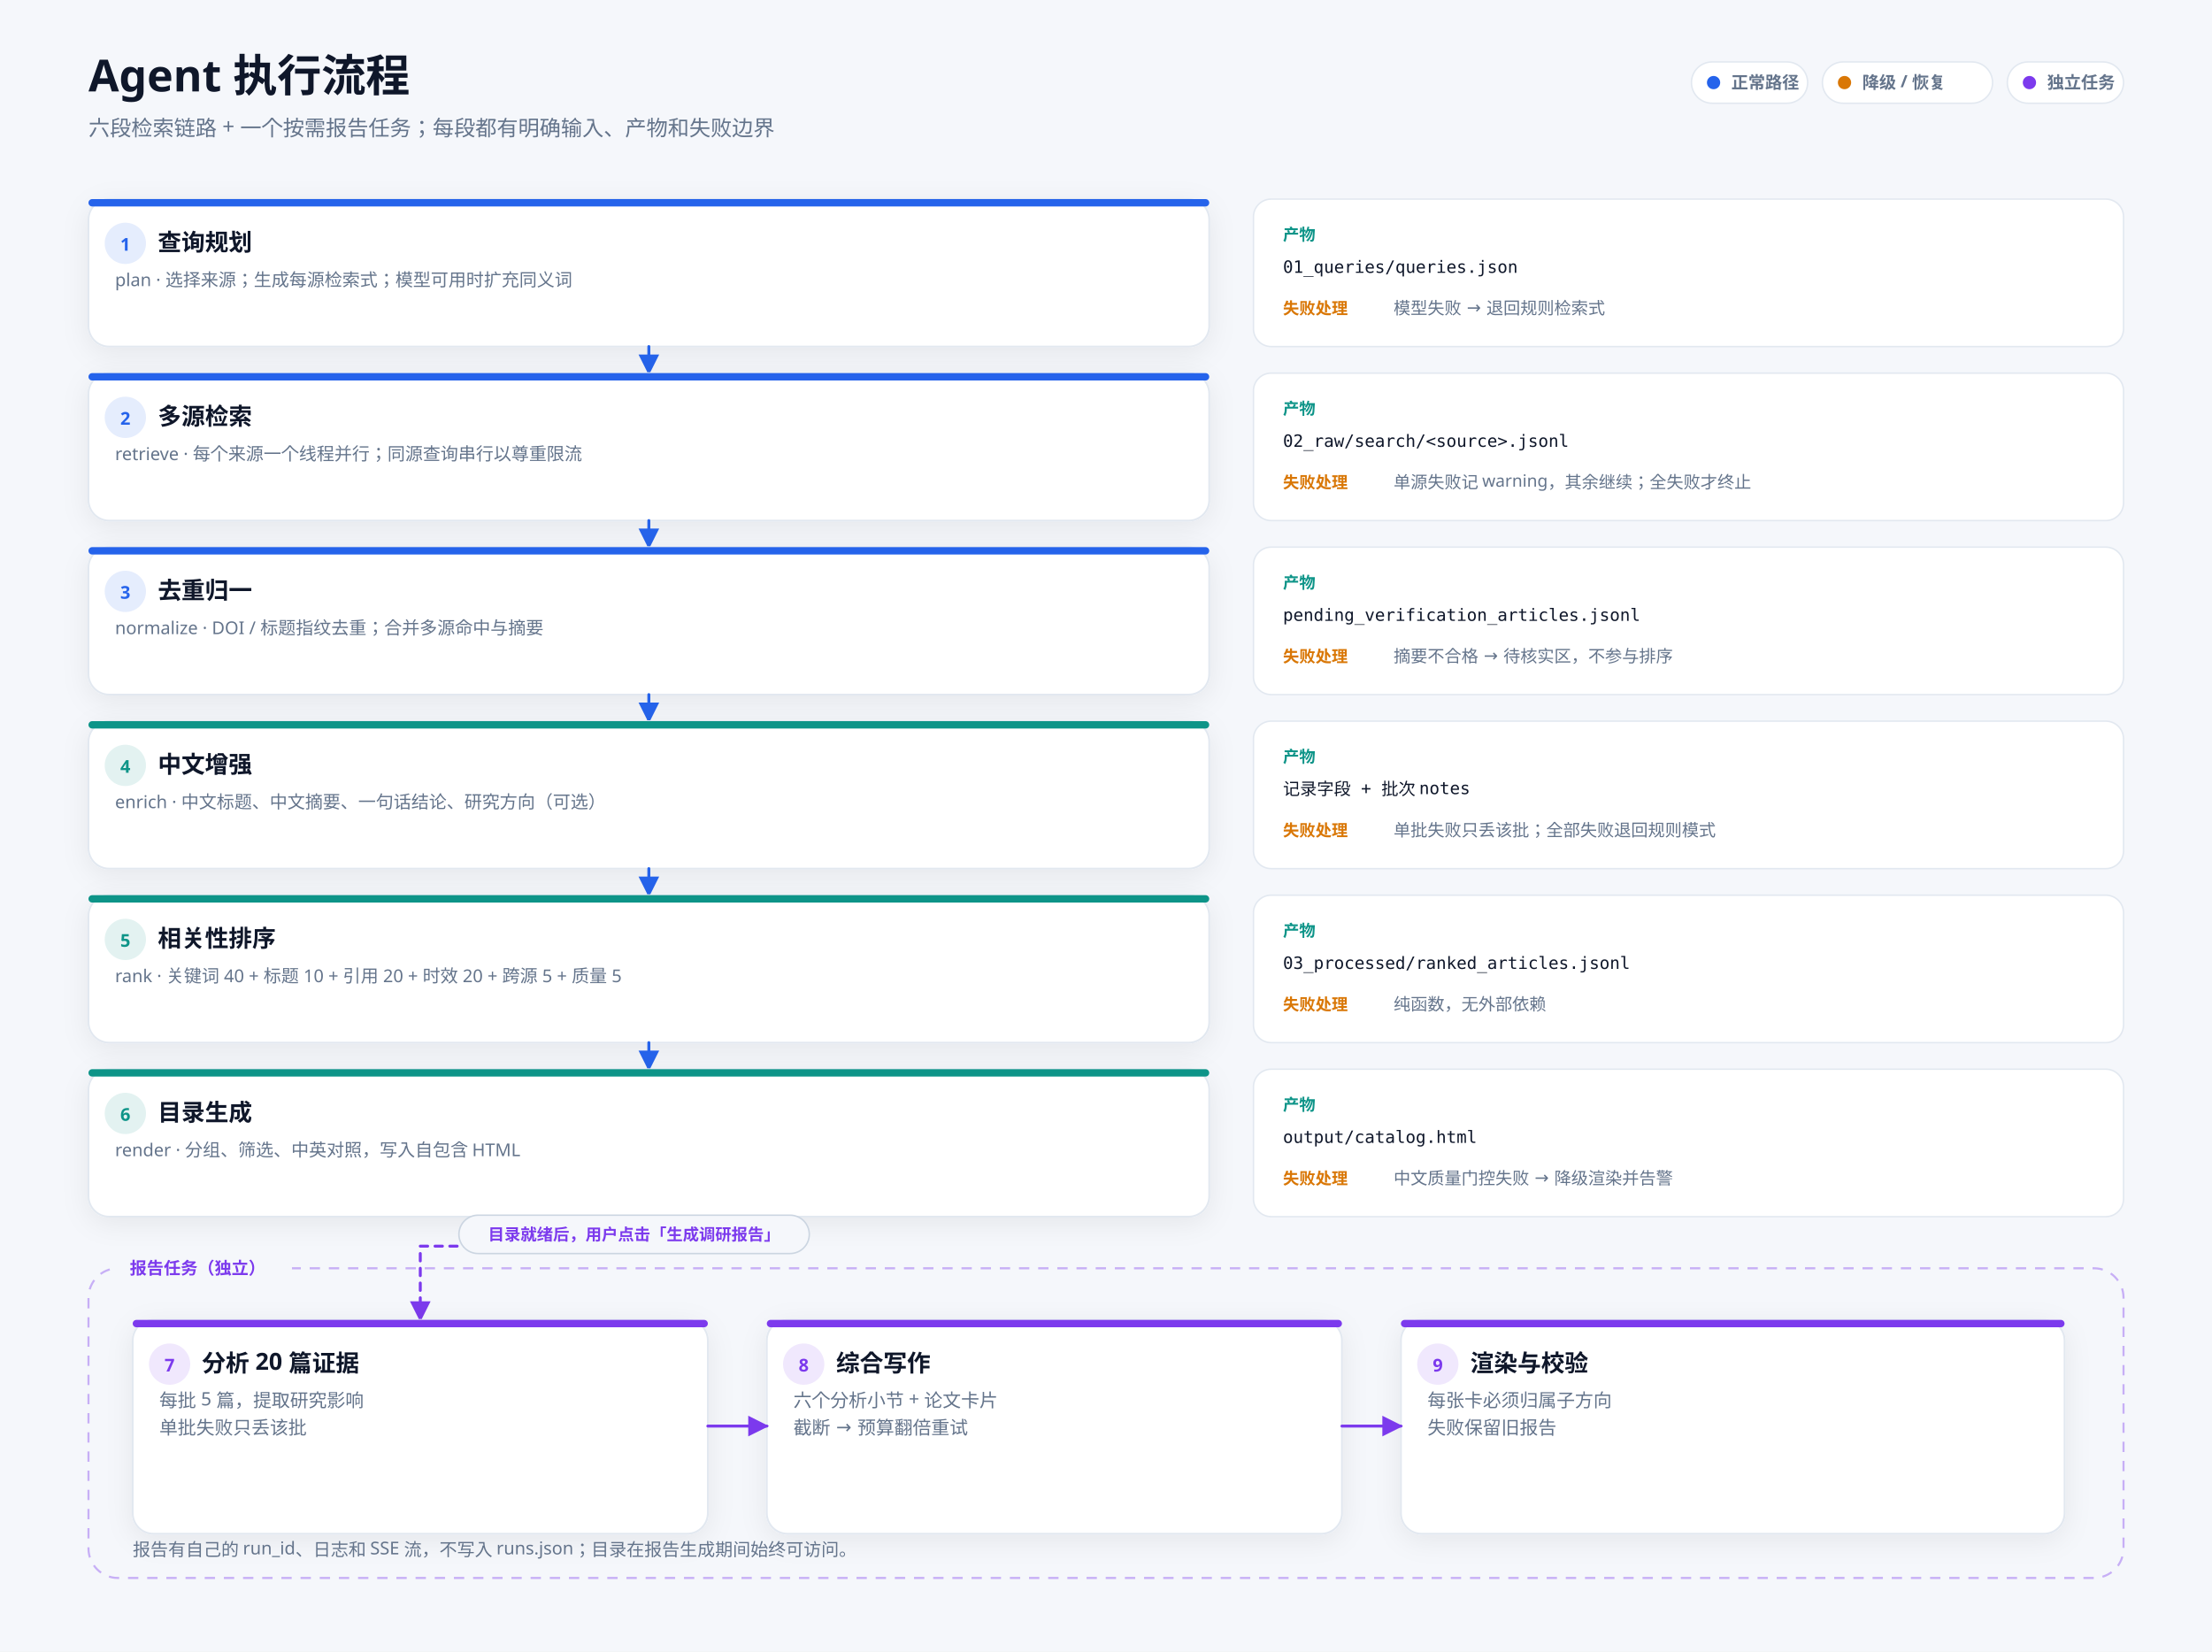
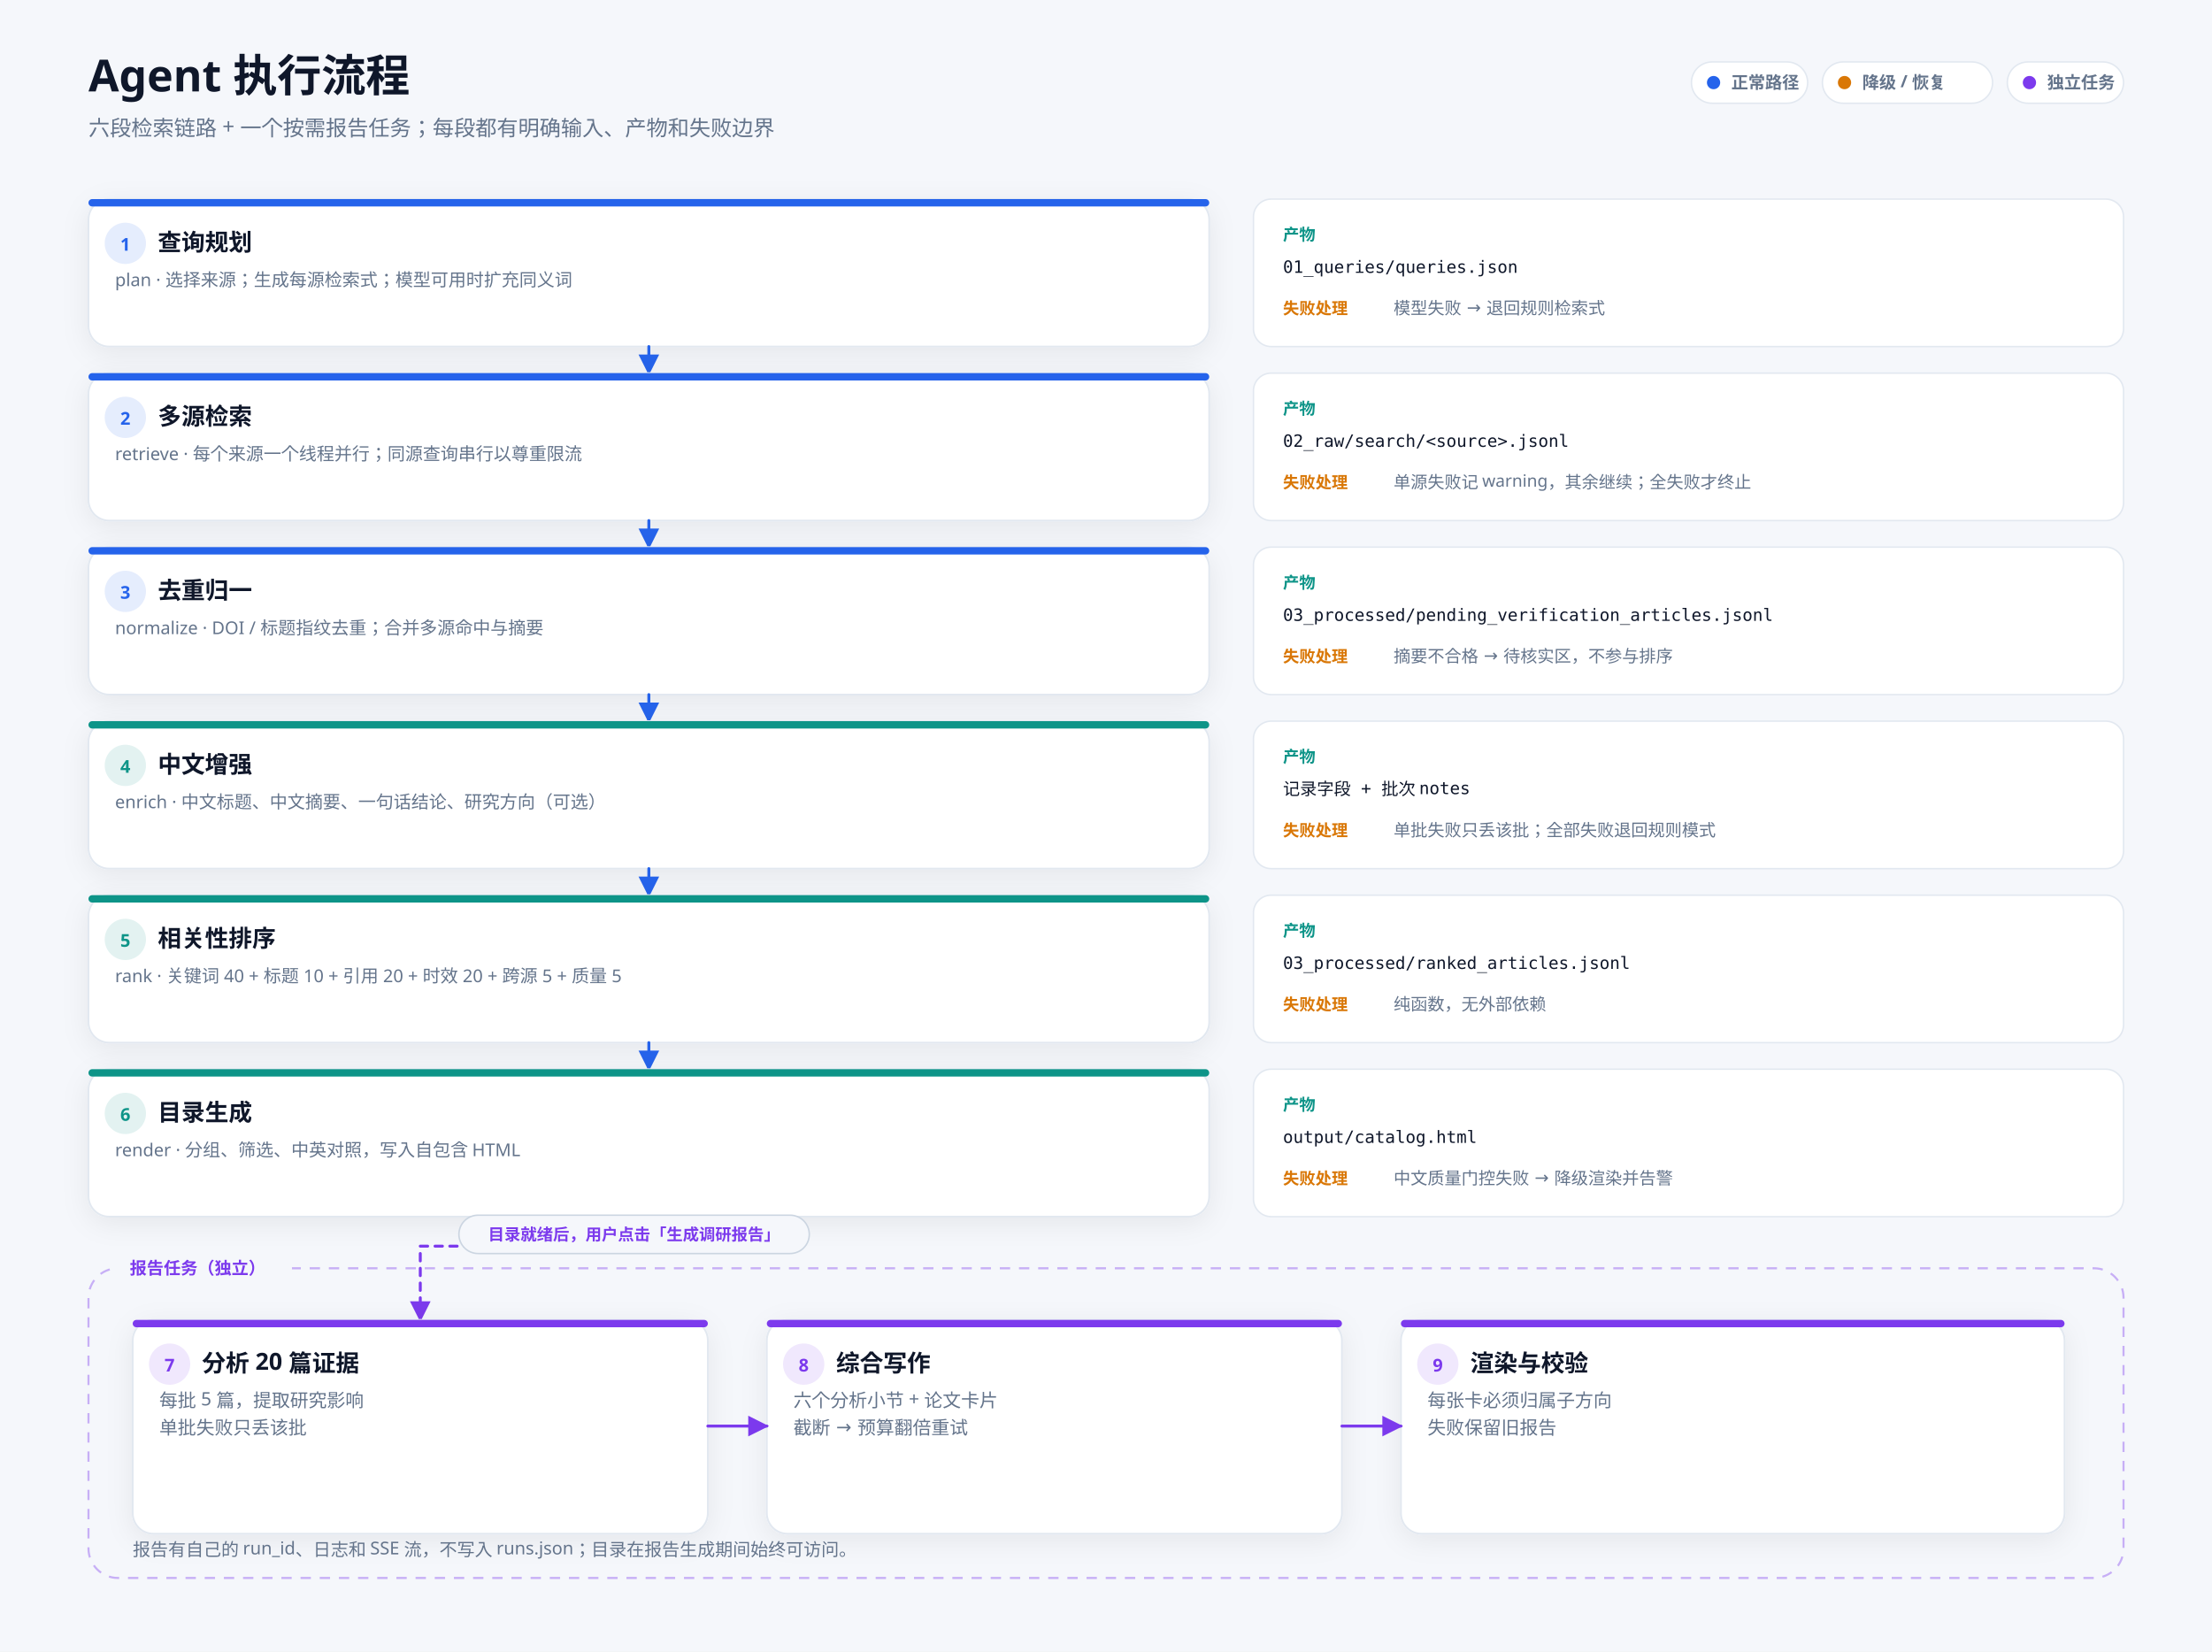
<svg xmlns="http://www.w3.org/2000/svg" width="1500" height="1120" viewBox="0 0 1500 1120" role="img">
  <defs>
    <filter id="shadow" x="-20%" y="-20%" width="140%" height="140%">
      <feDropShadow dx="0" dy="4" stdDeviation="9" flood-color="#0F172A" flood-opacity="0.07" />
    </filter>
    <filter id="soft" x="-20%" y="-20%" width="140%" height="140%">
      <feDropShadow dx="0" dy="2" stdDeviation="4" flood-color="#0F172A" flood-opacity="0.05" />
    </filter>
    <marker id="arrow-gray" viewBox="0 0 10 10" refX="9" refY="5" markerWidth="7" markerHeight="7" orient="auto-start-reverse">
      <path d="M0,0 L10,5 L0,10 z" fill="#64748B" />
    </marker>
    <marker id="arrow-blue" viewBox="0 0 10 10" refX="9" refY="5" markerWidth="7" markerHeight="7" orient="auto-start-reverse">
      <path d="M0,0 L10,5 L0,10 z" fill="#2563EB" />
    </marker>
    <marker id="arrow-teal" viewBox="0 0 10 10" refX="9" refY="5" markerWidth="7" markerHeight="7" orient="auto-start-reverse">
      <path d="M0,0 L10,5 L0,10 z" fill="#0D9488" />
    </marker>
    <marker id="arrow-amber" viewBox="0 0 10 10" refX="9" refY="5" markerWidth="7" markerHeight="7" orient="auto-start-reverse">
      <path d="M0,0 L10,5 L0,10 z" fill="#D97706" />
    </marker>
    <marker id="arrow-red" viewBox="0 0 10 10" refX="9" refY="5" markerWidth="7" markerHeight="7" orient="auto-start-reverse">
      <path d="M0,0 L10,5 L0,10 z" fill="#DC2626" />
    </marker>
    <marker id="arrow-purple" viewBox="0 0 10 10" refX="9" refY="5" markerWidth="7" markerHeight="7" orient="auto-start-reverse">
      <path d="M0,0 L10,5 L0,10 z" fill="#7C3AED" />
    </marker>
  </defs>
  <rect width="1500" height="1120" fill="#F5F7FB" />
  <text x="60.0" y="62.0" font-family="&quot;Microsoft YaHei&quot;, &quot;Segoe UI&quot;, &quot;Noto Sans SC&quot;, sans-serif" font-size="30" font-weight="700" fill="#0F172A" text-anchor="start" opacity="1.0">Agent 执行流程</text>
  <text x="60.0" y="92.0" font-family="&quot;Microsoft YaHei&quot;, &quot;Segoe UI&quot;, &quot;Noto Sans SC&quot;, sans-serif" font-size="14.5" font-weight="400" fill="#64748B" text-anchor="start" opacity="1.0">六段检索链路 + 一个按需报告任务；每段都有明确输入、产物和失败边界</text>
  <rect x="1361.2" y="42" width="78.8" height="28" rx="14" fill="#FFFFFF" stroke="#E2E8F0" />
  <circle cx="1376.2" cy="56" r="4.5" fill="#7C3AED" />
  <text x="1388.2" y="60.0" font-family="&quot;Microsoft YaHei&quot;, &quot;Segoe UI&quot;, &quot;Noto Sans SC&quot;, sans-serif" font-size="11.5" font-weight="600" fill="#64748B" text-anchor="start" opacity="1.0">独立任务</text>
  <rect x="1235.8" y="42" width="115.4" height="28" rx="14" fill="#FFFFFF" stroke="#E2E8F0" />
  <circle cx="1250.8" cy="56" r="4.5" fill="#D97706" />
  <text x="1262.8" y="60.0" font-family="&quot;Microsoft YaHei&quot;, &quot;Segoe UI&quot;, &quot;Noto Sans SC&quot;, sans-serif" font-size="11.5" font-weight="600" fill="#64748B" text-anchor="start" opacity="1.0">降级 / 恢复</text>
  <rect x="1147.0" y="42" width="78.8" height="28" rx="14" fill="#FFFFFF" stroke="#E2E8F0" />
  <circle cx="1162.0" cy="56" r="4.5" fill="#2563EB" />
  <text x="1174.0" y="60.0" font-family="&quot;Microsoft YaHei&quot;, &quot;Segoe UI&quot;, &quot;Noto Sans SC&quot;, sans-serif" font-size="11.5" font-weight="600" fill="#64748B" text-anchor="start" opacity="1.0">正常路径</text>
  <rect x="60" y="135" width="760" height="100" rx="14" fill="#FFFFFF" stroke="#E2E8F0" stroke-width="1.2" filter="url(#shadow)" />
  <rect x="60" y="135" width="760" height="5" rx="2.5" fill="#2563EB" />
  <circle cx="85" cy="165" r="14" fill="#2563EB" opacity="0.12" />
  <text x="85.0" y="170.0" font-family="&quot;Microsoft YaHei&quot;, &quot;Segoe UI&quot;, &quot;Noto Sans SC&quot;, sans-serif" font-size="12" font-weight="700" fill="#2563EB" text-anchor="middle" opacity="1.0">1</text>
  <text x="107.0" y="170.0" font-family="&quot;Microsoft YaHei&quot;, &quot;Segoe UI&quot;, &quot;Noto Sans SC&quot;, sans-serif" font-size="16" font-weight="700" fill="#0F172A" text-anchor="start" opacity="1.0">查询规划</text>
  <text x="78.0" y="194.0" font-family="&quot;Microsoft YaHei&quot;, &quot;Segoe UI&quot;, &quot;Noto Sans SC&quot;, sans-serif" font-size="12" font-weight="400" fill="#64748B" text-anchor="start" opacity="1.0">plan · 选择来源；生成每源检索式；模型可用时扩充同义词</text>
  <rect x="850" y="135" width="590" height="100" rx="12" fill="#FFFFFF" stroke="#E2E8F0" />
  <text x="870.0" y="163.0" font-family="&quot;Microsoft YaHei&quot;, &quot;Segoe UI&quot;, &quot;Noto Sans SC&quot;, sans-serif" font-size="11" font-weight="700" fill="#0D9488" text-anchor="start" opacity="1.0">产物</text>
  <text x="870.0" y="185.0" font-family="&quot;Cascadia Mono&quot;, &quot;Consolas&quot;, &quot;SFMono-Regular&quot;, monospace" font-size="11.5" font-weight="400" fill="#0F172A" text-anchor="start" opacity="1.0">01_queries/queries.json</text>
  <text x="870.0" y="213.0" font-family="&quot;Microsoft YaHei&quot;, &quot;Segoe UI&quot;, &quot;Noto Sans SC&quot;, sans-serif" font-size="11" font-weight="700" fill="#D97706" text-anchor="start" opacity="1.0">失败处理</text>
  <text x="945.0" y="213.0" font-family="&quot;Microsoft YaHei&quot;, &quot;Segoe UI&quot;, &quot;Noto Sans SC&quot;, sans-serif" font-size="11.5" font-weight="400" fill="#64748B" text-anchor="start" opacity="1.0">模型失败 → 退回规则检索式</text>
  <line x1="440" y1="235" x2="440" y2="253" stroke="#2563EB" stroke-width="2.0" stroke-linecap="round" marker-end="url(#arrow-blue)" />
  <rect x="60" y="253" width="760" height="100" rx="14" fill="#FFFFFF" stroke="#E2E8F0" stroke-width="1.2" filter="url(#shadow)" />
  <rect x="60" y="253" width="760" height="5" rx="2.5" fill="#2563EB" />
  <circle cx="85" cy="283" r="14" fill="#2563EB" opacity="0.12" />
  <text x="85.0" y="288.0" font-family="&quot;Microsoft YaHei&quot;, &quot;Segoe UI&quot;, &quot;Noto Sans SC&quot;, sans-serif" font-size="12" font-weight="700" fill="#2563EB" text-anchor="middle" opacity="1.0">2</text>
  <text x="107.0" y="288.0" font-family="&quot;Microsoft YaHei&quot;, &quot;Segoe UI&quot;, &quot;Noto Sans SC&quot;, sans-serif" font-size="16" font-weight="700" fill="#0F172A" text-anchor="start" opacity="1.0">多源检索</text>
  <text x="78.0" y="312.0" font-family="&quot;Microsoft YaHei&quot;, &quot;Segoe UI&quot;, &quot;Noto Sans SC&quot;, sans-serif" font-size="12" font-weight="400" fill="#64748B" text-anchor="start" opacity="1.0">retrieve · 每个来源一个线程并行；同源查询串行以尊重限流</text>
  <rect x="850" y="253" width="590" height="100" rx="12" fill="#FFFFFF" stroke="#E2E8F0" />
  <text x="870.0" y="281.0" font-family="&quot;Microsoft YaHei&quot;, &quot;Segoe UI&quot;, &quot;Noto Sans SC&quot;, sans-serif" font-size="11" font-weight="700" fill="#0D9488" text-anchor="start" opacity="1.0">产物</text>
  <text x="870.0" y="303.0" font-family="&quot;Cascadia Mono&quot;, &quot;Consolas&quot;, &quot;SFMono-Regular&quot;, monospace" font-size="11.5" font-weight="400" fill="#0F172A" text-anchor="start" opacity="1.0">02_raw/search/&lt;source&gt;.jsonl</text>
  <text x="870.0" y="331.0" font-family="&quot;Microsoft YaHei&quot;, &quot;Segoe UI&quot;, &quot;Noto Sans SC&quot;, sans-serif" font-size="11" font-weight="700" fill="#D97706" text-anchor="start" opacity="1.0">失败处理</text>
  <text x="945.0" y="331.0" font-family="&quot;Microsoft YaHei&quot;, &quot;Segoe UI&quot;, &quot;Noto Sans SC&quot;, sans-serif" font-size="11.5" font-weight="400" fill="#64748B" text-anchor="start" opacity="1.0">单源失败记 warning，其余继续；全失败才终止</text>
  <line x1="440" y1="353" x2="440" y2="371" stroke="#2563EB" stroke-width="2.0" stroke-linecap="round" marker-end="url(#arrow-blue)" />
  <rect x="60" y="371" width="760" height="100" rx="14" fill="#FFFFFF" stroke="#E2E8F0" stroke-width="1.2" filter="url(#shadow)" />
  <rect x="60" y="371" width="760" height="5" rx="2.5" fill="#2563EB" />
  <circle cx="85" cy="401" r="14" fill="#2563EB" opacity="0.12" />
  <text x="85.0" y="406.0" font-family="&quot;Microsoft YaHei&quot;, &quot;Segoe UI&quot;, &quot;Noto Sans SC&quot;, sans-serif" font-size="12" font-weight="700" fill="#2563EB" text-anchor="middle" opacity="1.0">3</text>
  <text x="107.0" y="406.0" font-family="&quot;Microsoft YaHei&quot;, &quot;Segoe UI&quot;, &quot;Noto Sans SC&quot;, sans-serif" font-size="16" font-weight="700" fill="#0F172A" text-anchor="start" opacity="1.0">去重归一</text>
  <text x="78.0" y="430.0" font-family="&quot;Microsoft YaHei&quot;, &quot;Segoe UI&quot;, &quot;Noto Sans SC&quot;, sans-serif" font-size="12" font-weight="400" fill="#64748B" text-anchor="start" opacity="1.0">normalize · DOI / 标题指纹去重；合并多源命中与摘要</text>
  <rect x="850" y="371" width="590" height="100" rx="12" fill="#FFFFFF" stroke="#E2E8F0" />
  <text x="870.0" y="399.0" font-family="&quot;Microsoft YaHei&quot;, &quot;Segoe UI&quot;, &quot;Noto Sans SC&quot;, sans-serif" font-size="11" font-weight="700" fill="#0D9488" text-anchor="start" opacity="1.0">产物</text>
-   <text x="870.0" y="421.0" font-family="&quot;Cascadia Mono&quot;, &quot;Consolas&quot;, &quot;SFMono-Regular&quot;, monospace" font-size="11.5" font-weight="400" fill="#0F172A" text-anchor="start" opacity="1.0">pending_verification_articles.jsonl</text>
+   <text x="870.0" y="421.0" font-family="&quot;Cascadia Mono&quot;, &quot;Consolas&quot;, &quot;SFMono-Regular&quot;, monospace" font-size="11.5" font-weight="400" fill="#0F172A" text-anchor="start" opacity="1.0">03_processed/pending_verification_articles.jsonl</text>
  <text x="870.0" y="449.0" font-family="&quot;Microsoft YaHei&quot;, &quot;Segoe UI&quot;, &quot;Noto Sans SC&quot;, sans-serif" font-size="11" font-weight="700" fill="#D97706" text-anchor="start" opacity="1.0">失败处理</text>
  <text x="945.0" y="449.0" font-family="&quot;Microsoft YaHei&quot;, &quot;Segoe UI&quot;, &quot;Noto Sans SC&quot;, sans-serif" font-size="11.5" font-weight="400" fill="#64748B" text-anchor="start" opacity="1.0">摘要不合格 → 待核实区，不参与排序</text>
  <line x1="440" y1="471" x2="440" y2="489" stroke="#2563EB" stroke-width="2.0" stroke-linecap="round" marker-end="url(#arrow-blue)" />
  <rect x="60" y="489" width="760" height="100" rx="14" fill="#FFFFFF" stroke="#E2E8F0" stroke-width="1.2" filter="url(#shadow)" />
  <rect x="60" y="489" width="760" height="5" rx="2.5" fill="#0D9488" />
  <circle cx="85" cy="519" r="14" fill="#0D9488" opacity="0.12" />
  <text x="85.0" y="524.0" font-family="&quot;Microsoft YaHei&quot;, &quot;Segoe UI&quot;, &quot;Noto Sans SC&quot;, sans-serif" font-size="12" font-weight="700" fill="#0D9488" text-anchor="middle" opacity="1.0">4</text>
  <text x="107.0" y="524.0" font-family="&quot;Microsoft YaHei&quot;, &quot;Segoe UI&quot;, &quot;Noto Sans SC&quot;, sans-serif" font-size="16" font-weight="700" fill="#0F172A" text-anchor="start" opacity="1.0">中文增强</text>
  <text x="78.0" y="548.0" font-family="&quot;Microsoft YaHei&quot;, &quot;Segoe UI&quot;, &quot;Noto Sans SC&quot;, sans-serif" font-size="12" font-weight="400" fill="#64748B" text-anchor="start" opacity="1.0">enrich · 中文标题、中文摘要、一句话结论、研究方向（可选）</text>
  <rect x="850" y="489" width="590" height="100" rx="12" fill="#FFFFFF" stroke="#E2E8F0" />
  <text x="870.0" y="517.0" font-family="&quot;Microsoft YaHei&quot;, &quot;Segoe UI&quot;, &quot;Noto Sans SC&quot;, sans-serif" font-size="11" font-weight="700" fill="#0D9488" text-anchor="start" opacity="1.0">产物</text>
  <text x="870.0" y="539.0" font-family="&quot;Cascadia Mono&quot;, &quot;Consolas&quot;, &quot;SFMono-Regular&quot;, monospace" font-size="11.5" font-weight="400" fill="#0F172A" text-anchor="start" opacity="1.0">记录字段 + 批次 notes</text>
  <text x="870.0" y="567.0" font-family="&quot;Microsoft YaHei&quot;, &quot;Segoe UI&quot;, &quot;Noto Sans SC&quot;, sans-serif" font-size="11" font-weight="700" fill="#D97706" text-anchor="start" opacity="1.0">失败处理</text>
  <text x="945.0" y="567.0" font-family="&quot;Microsoft YaHei&quot;, &quot;Segoe UI&quot;, &quot;Noto Sans SC&quot;, sans-serif" font-size="11.5" font-weight="400" fill="#64748B" text-anchor="start" opacity="1.0">单批失败只丢该批；全部失败退回规则模式</text>
  <line x1="440" y1="589" x2="440" y2="607" stroke="#2563EB" stroke-width="2.0" stroke-linecap="round" marker-end="url(#arrow-blue)" />
  <rect x="60" y="607" width="760" height="100" rx="14" fill="#FFFFFF" stroke="#E2E8F0" stroke-width="1.2" filter="url(#shadow)" />
  <rect x="60" y="607" width="760" height="5" rx="2.5" fill="#0D9488" />
  <circle cx="85" cy="637" r="14" fill="#0D9488" opacity="0.12" />
  <text x="85.0" y="642.0" font-family="&quot;Microsoft YaHei&quot;, &quot;Segoe UI&quot;, &quot;Noto Sans SC&quot;, sans-serif" font-size="12" font-weight="700" fill="#0D9488" text-anchor="middle" opacity="1.0">5</text>
  <text x="107.0" y="642.0" font-family="&quot;Microsoft YaHei&quot;, &quot;Segoe UI&quot;, &quot;Noto Sans SC&quot;, sans-serif" font-size="16" font-weight="700" fill="#0F172A" text-anchor="start" opacity="1.0">相关性排序</text>
  <text x="78.0" y="666.0" font-family="&quot;Microsoft YaHei&quot;, &quot;Segoe UI&quot;, &quot;Noto Sans SC&quot;, sans-serif" font-size="12" font-weight="400" fill="#64748B" text-anchor="start" opacity="1.0">rank · 关键词 40 + 标题 10 + 引用 20 + 时效 20 + 跨源 5 + 质量 5</text>
  <rect x="850" y="607" width="590" height="100" rx="12" fill="#FFFFFF" stroke="#E2E8F0" />
  <text x="870.0" y="635.0" font-family="&quot;Microsoft YaHei&quot;, &quot;Segoe UI&quot;, &quot;Noto Sans SC&quot;, sans-serif" font-size="11" font-weight="700" fill="#0D9488" text-anchor="start" opacity="1.0">产物</text>
  <text x="870.0" y="657.0" font-family="&quot;Cascadia Mono&quot;, &quot;Consolas&quot;, &quot;SFMono-Regular&quot;, monospace" font-size="11.5" font-weight="400" fill="#0F172A" text-anchor="start" opacity="1.0">03_processed/ranked_articles.jsonl</text>
  <text x="870.0" y="685.0" font-family="&quot;Microsoft YaHei&quot;, &quot;Segoe UI&quot;, &quot;Noto Sans SC&quot;, sans-serif" font-size="11" font-weight="700" fill="#D97706" text-anchor="start" opacity="1.0">失败处理</text>
  <text x="945.0" y="685.0" font-family="&quot;Microsoft YaHei&quot;, &quot;Segoe UI&quot;, &quot;Noto Sans SC&quot;, sans-serif" font-size="11.5" font-weight="400" fill="#64748B" text-anchor="start" opacity="1.0">纯函数，无外部依赖</text>
  <line x1="440" y1="707" x2="440" y2="725" stroke="#2563EB" stroke-width="2.0" stroke-linecap="round" marker-end="url(#arrow-blue)" />
  <rect x="60" y="725" width="760" height="100" rx="14" fill="#FFFFFF" stroke="#E2E8F0" stroke-width="1.2" filter="url(#shadow)" />
  <rect x="60" y="725" width="760" height="5" rx="2.5" fill="#0D9488" />
  <circle cx="85" cy="755" r="14" fill="#0D9488" opacity="0.12" />
  <text x="85.0" y="760.0" font-family="&quot;Microsoft YaHei&quot;, &quot;Segoe UI&quot;, &quot;Noto Sans SC&quot;, sans-serif" font-size="12" font-weight="700" fill="#0D9488" text-anchor="middle" opacity="1.0">6</text>
  <text x="107.0" y="760.0" font-family="&quot;Microsoft YaHei&quot;, &quot;Segoe UI&quot;, &quot;Noto Sans SC&quot;, sans-serif" font-size="16" font-weight="700" fill="#0F172A" text-anchor="start" opacity="1.0">目录生成</text>
  <text x="78.0" y="784.0" font-family="&quot;Microsoft YaHei&quot;, &quot;Segoe UI&quot;, &quot;Noto Sans SC&quot;, sans-serif" font-size="12" font-weight="400" fill="#64748B" text-anchor="start" opacity="1.0">render · 分组、筛选、中英对照，写入自包含 HTML</text>
  <rect x="850" y="725" width="590" height="100" rx="12" fill="#FFFFFF" stroke="#E2E8F0" />
  <text x="870.0" y="753.0" font-family="&quot;Microsoft YaHei&quot;, &quot;Segoe UI&quot;, &quot;Noto Sans SC&quot;, sans-serif" font-size="11" font-weight="700" fill="#0D9488" text-anchor="start" opacity="1.0">产物</text>
  <text x="870.0" y="775.0" font-family="&quot;Cascadia Mono&quot;, &quot;Consolas&quot;, &quot;SFMono-Regular&quot;, monospace" font-size="11.5" font-weight="400" fill="#0F172A" text-anchor="start" opacity="1.0">output/catalog.html</text>
  <text x="870.0" y="803.0" font-family="&quot;Microsoft YaHei&quot;, &quot;Segoe UI&quot;, &quot;Noto Sans SC&quot;, sans-serif" font-size="11" font-weight="700" fill="#D97706" text-anchor="start" opacity="1.0">失败处理</text>
  <text x="945.0" y="803.0" font-family="&quot;Microsoft YaHei&quot;, &quot;Segoe UI&quot;, &quot;Noto Sans SC&quot;, sans-serif" font-size="11.5" font-weight="400" fill="#64748B" text-anchor="start" opacity="1.0">中文质量门控失败 → 降级渲染并告警</text>
  <path d="M 440 825 L 440 845 L 285 845 L 285 895" fill="none" stroke="#7C3AED" stroke-width="2.0" stroke-linecap="round" stroke-linejoin="round" marker-end="url(#arrow-purple)" stroke-dasharray="5 5" />
  <rect x="311.2" y="824" width="237.6" height="26" rx="13" fill="#F5F7FB" stroke="#CBD5E1" />
  <text x="430.0" y="841.0" font-family="&quot;Microsoft YaHei&quot;, &quot;Segoe UI&quot;, &quot;Noto Sans SC&quot;, sans-serif" font-size="11" font-weight="600" fill="#7C3AED" text-anchor="middle" opacity="1.0">目录就绪后，用户点击「生成调研报告」</text>
  <rect x="60" y="860" width="1380" height="210" rx="20" fill="none" stroke="#7C3AED" stroke-opacity="0.38" stroke-width="1.4" stroke-dasharray="7 6" />
  <rect x="78" y="848" width="120.0" height="24" rx="12" fill="#F5F7FB" />
  <text x="88.0" y="864.0" font-family="&quot;Microsoft YaHei&quot;, &quot;Segoe UI&quot;, &quot;Noto Sans SC&quot;, sans-serif" font-size="11.5" font-weight="700" fill="#7C3AED" text-anchor="start" opacity="1.0">报告任务（独立）</text>
  <rect x="90" y="895" width="390" height="145" rx="14" fill="#FFFFFF" stroke="#E2E8F0" stroke-width="1.2" filter="url(#shadow)" />
  <rect x="90" y="895" width="390" height="5" rx="2.5" fill="#7C3AED" />
  <circle cx="115" cy="925" r="14" fill="#7C3AED" opacity="0.12" />
  <text x="115.0" y="930.0" font-family="&quot;Microsoft YaHei&quot;, &quot;Segoe UI&quot;, &quot;Noto Sans SC&quot;, sans-serif" font-size="12" font-weight="700" fill="#7C3AED" text-anchor="middle" opacity="1.0">7</text>
  <text x="137.0" y="930.0" font-family="&quot;Microsoft YaHei&quot;, &quot;Segoe UI&quot;, &quot;Noto Sans SC&quot;, sans-serif" font-size="16" font-weight="700" fill="#0F172A" text-anchor="start" opacity="1.0">分析 20 篇证据</text>
  <text x="108.0" y="954.0" font-family="&quot;Microsoft YaHei&quot;, &quot;Segoe UI&quot;, &quot;Noto Sans SC&quot;, sans-serif" font-size="12.5" font-weight="400" fill="#64748B" text-anchor="start" opacity="1.0">每批 5 篇，提取研究影响</text>
  <text x="108.0" y="972.5" font-family="&quot;Microsoft YaHei&quot;, &quot;Segoe UI&quot;, &quot;Noto Sans SC&quot;, sans-serif" font-size="12.5" font-weight="400" fill="#64748B" text-anchor="start" opacity="1.0">单批失败只丢该批</text>
  <rect x="520" y="895" width="390" height="145" rx="14" fill="#FFFFFF" stroke="#E2E8F0" stroke-width="1.2" filter="url(#shadow)" />
  <rect x="520" y="895" width="390" height="5" rx="2.5" fill="#7C3AED" />
  <circle cx="545" cy="925" r="14" fill="#7C3AED" opacity="0.12" />
  <text x="545.0" y="930.0" font-family="&quot;Microsoft YaHei&quot;, &quot;Segoe UI&quot;, &quot;Noto Sans SC&quot;, sans-serif" font-size="12" font-weight="700" fill="#7C3AED" text-anchor="middle" opacity="1.0">8</text>
  <text x="567.0" y="930.0" font-family="&quot;Microsoft YaHei&quot;, &quot;Segoe UI&quot;, &quot;Noto Sans SC&quot;, sans-serif" font-size="16" font-weight="700" fill="#0F172A" text-anchor="start" opacity="1.0">综合写作</text>
  <text x="538.0" y="954.0" font-family="&quot;Microsoft YaHei&quot;, &quot;Segoe UI&quot;, &quot;Noto Sans SC&quot;, sans-serif" font-size="12.5" font-weight="400" fill="#64748B" text-anchor="start" opacity="1.0">六个分析小节 + 论文卡片</text>
  <text x="538.0" y="972.5" font-family="&quot;Microsoft YaHei&quot;, &quot;Segoe UI&quot;, &quot;Noto Sans SC&quot;, sans-serif" font-size="12.5" font-weight="400" fill="#64748B" text-anchor="start" opacity="1.0">截断 → 预算翻倍重试</text>
  <rect x="950" y="895" width="450" height="145" rx="14" fill="#FFFFFF" stroke="#E2E8F0" stroke-width="1.2" filter="url(#shadow)" />
  <rect x="950" y="895" width="450" height="5" rx="2.5" fill="#7C3AED" />
  <circle cx="975" cy="925" r="14" fill="#7C3AED" opacity="0.12" />
  <text x="975.0" y="930.0" font-family="&quot;Microsoft YaHei&quot;, &quot;Segoe UI&quot;, &quot;Noto Sans SC&quot;, sans-serif" font-size="12" font-weight="700" fill="#7C3AED" text-anchor="middle" opacity="1.0">9</text>
  <text x="997.0" y="930.0" font-family="&quot;Microsoft YaHei&quot;, &quot;Segoe UI&quot;, &quot;Noto Sans SC&quot;, sans-serif" font-size="16" font-weight="700" fill="#0F172A" text-anchor="start" opacity="1.0">渲染与校验</text>
  <text x="968.0" y="954.0" font-family="&quot;Microsoft YaHei&quot;, &quot;Segoe UI&quot;, &quot;Noto Sans SC&quot;, sans-serif" font-size="12.5" font-weight="400" fill="#64748B" text-anchor="start" opacity="1.0">每张卡必须归属子方向</text>
  <text x="968.0" y="972.5" font-family="&quot;Microsoft YaHei&quot;, &quot;Segoe UI&quot;, &quot;Noto Sans SC&quot;, sans-serif" font-size="12.5" font-weight="400" fill="#64748B" text-anchor="start" opacity="1.0">失败保留旧报告</text>
  <line x1="480" y1="967" x2="520" y2="967" stroke="#7C3AED" stroke-width="2.0" stroke-linecap="round" marker-end="url(#arrow-purple)" />
  <line x1="910" y1="967" x2="950" y2="967" stroke="#7C3AED" stroke-width="2.0" stroke-linecap="round" marker-end="url(#arrow-purple)" />
  <text x="90.0" y="1055.0" font-family="&quot;Microsoft YaHei&quot;, &quot;Segoe UI&quot;, &quot;Noto Sans SC&quot;, sans-serif" font-size="12" font-weight="400" fill="#64748B" text-anchor="start" opacity="1.0">报告有自己的 run_id、日志和 SSE 流，不写入 runs.json；目录在报告生成期间始终可访问。</text>
</svg>
